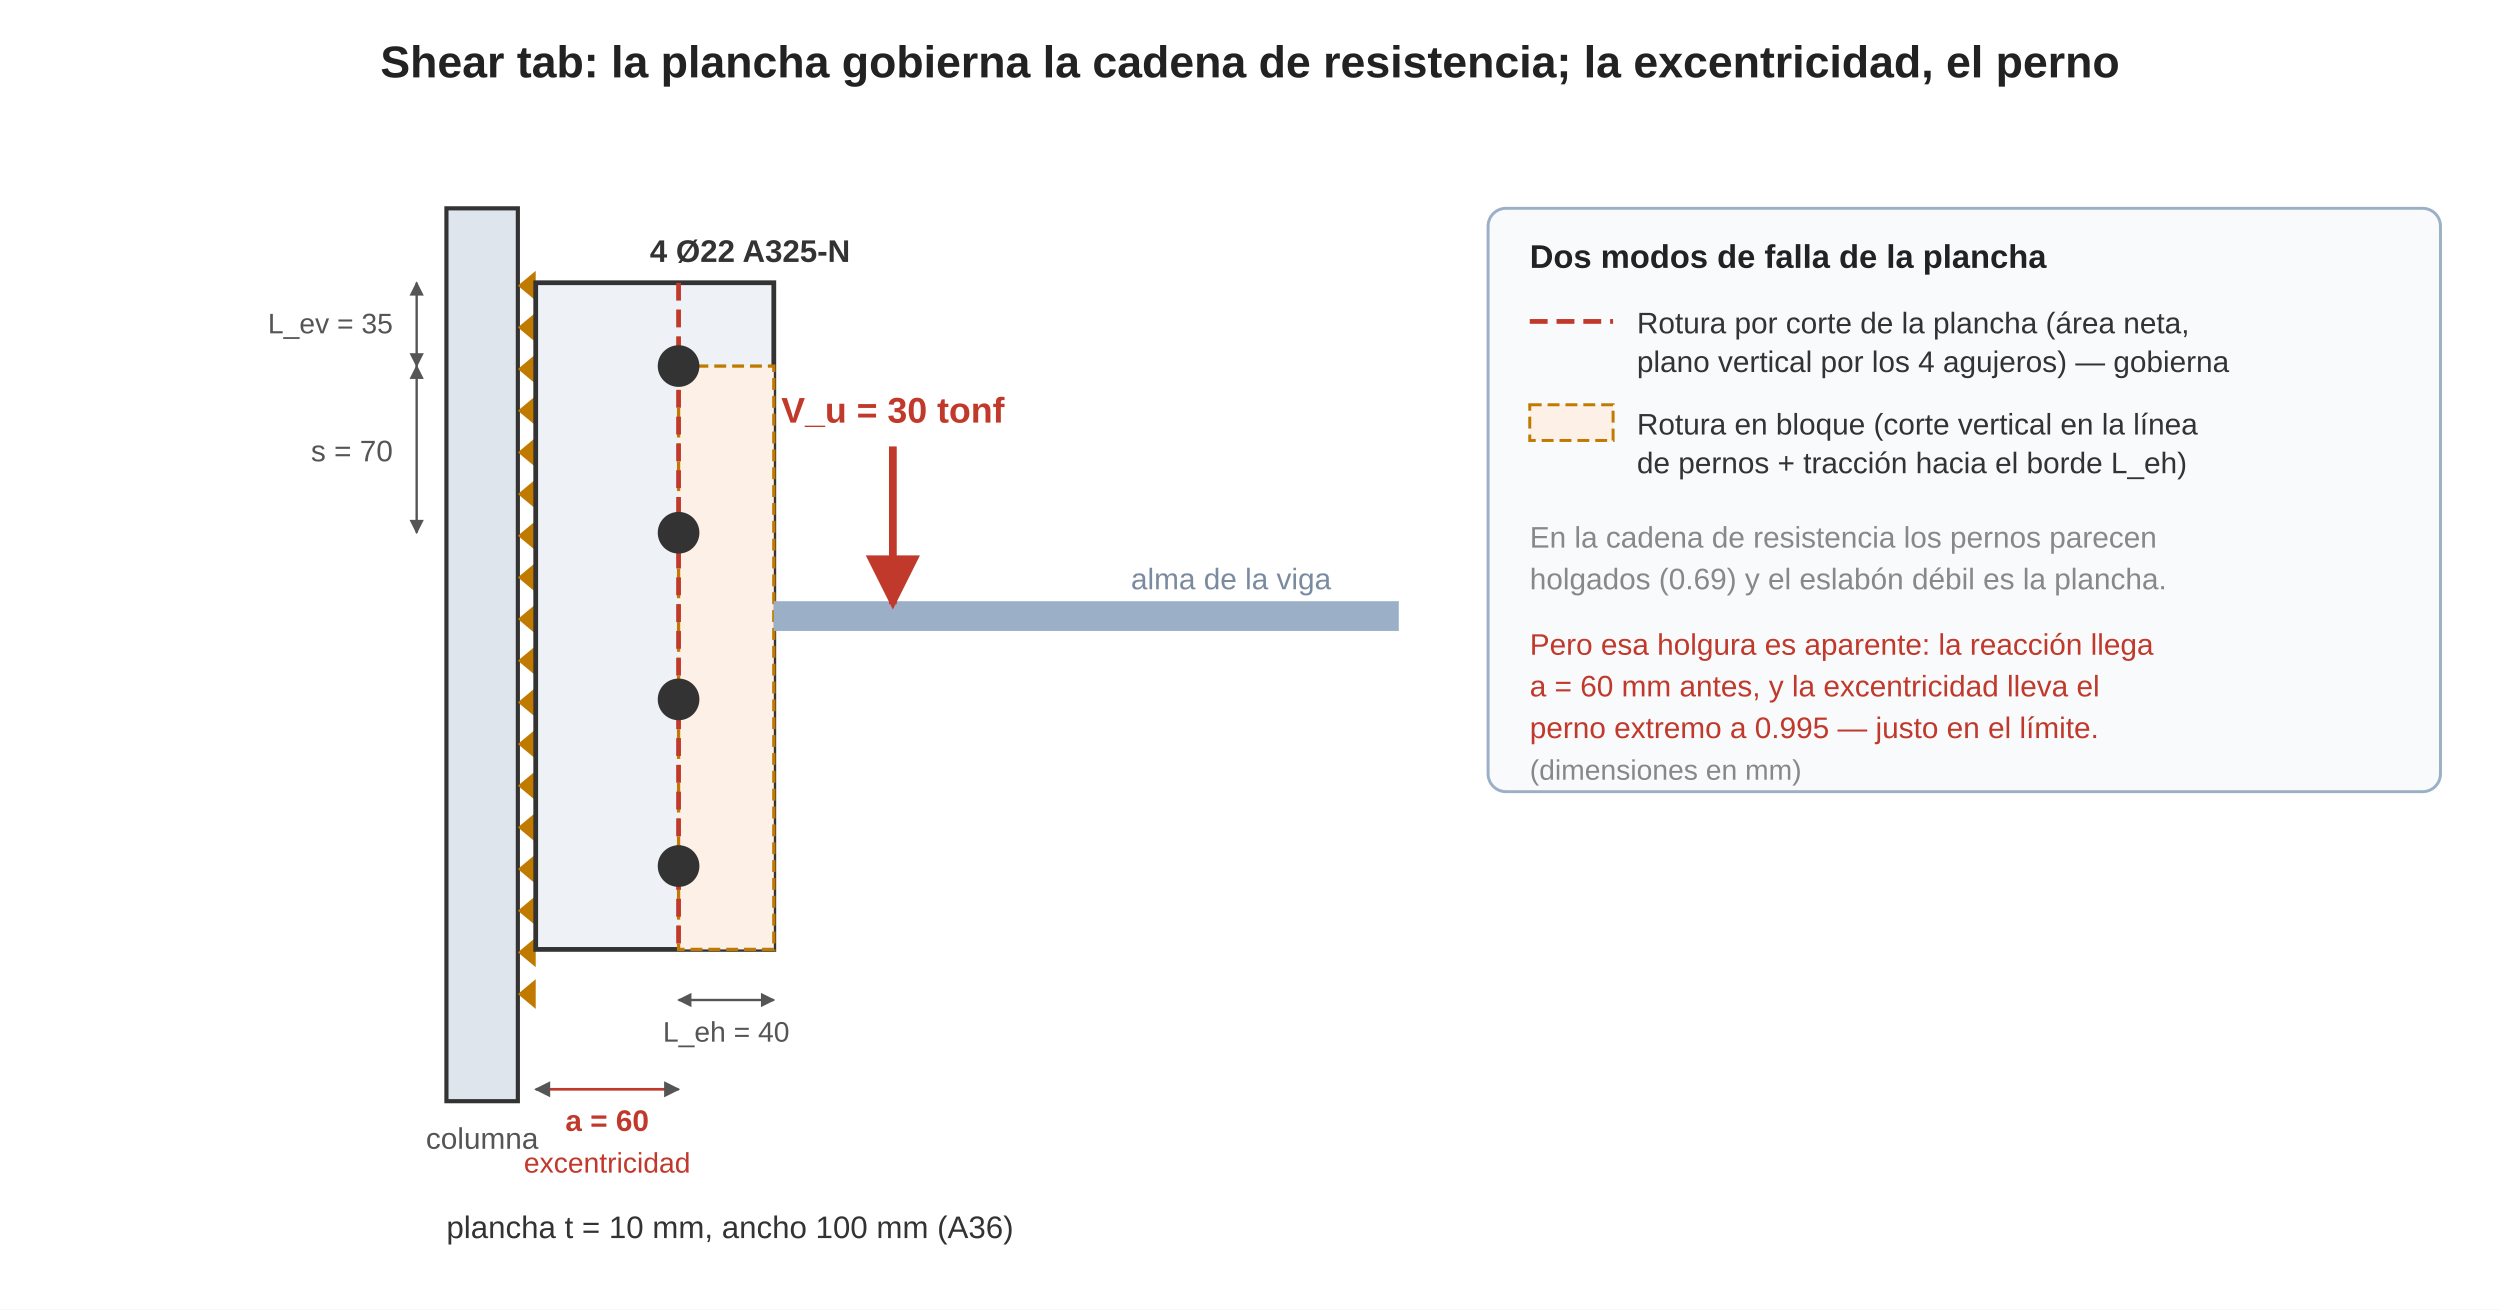
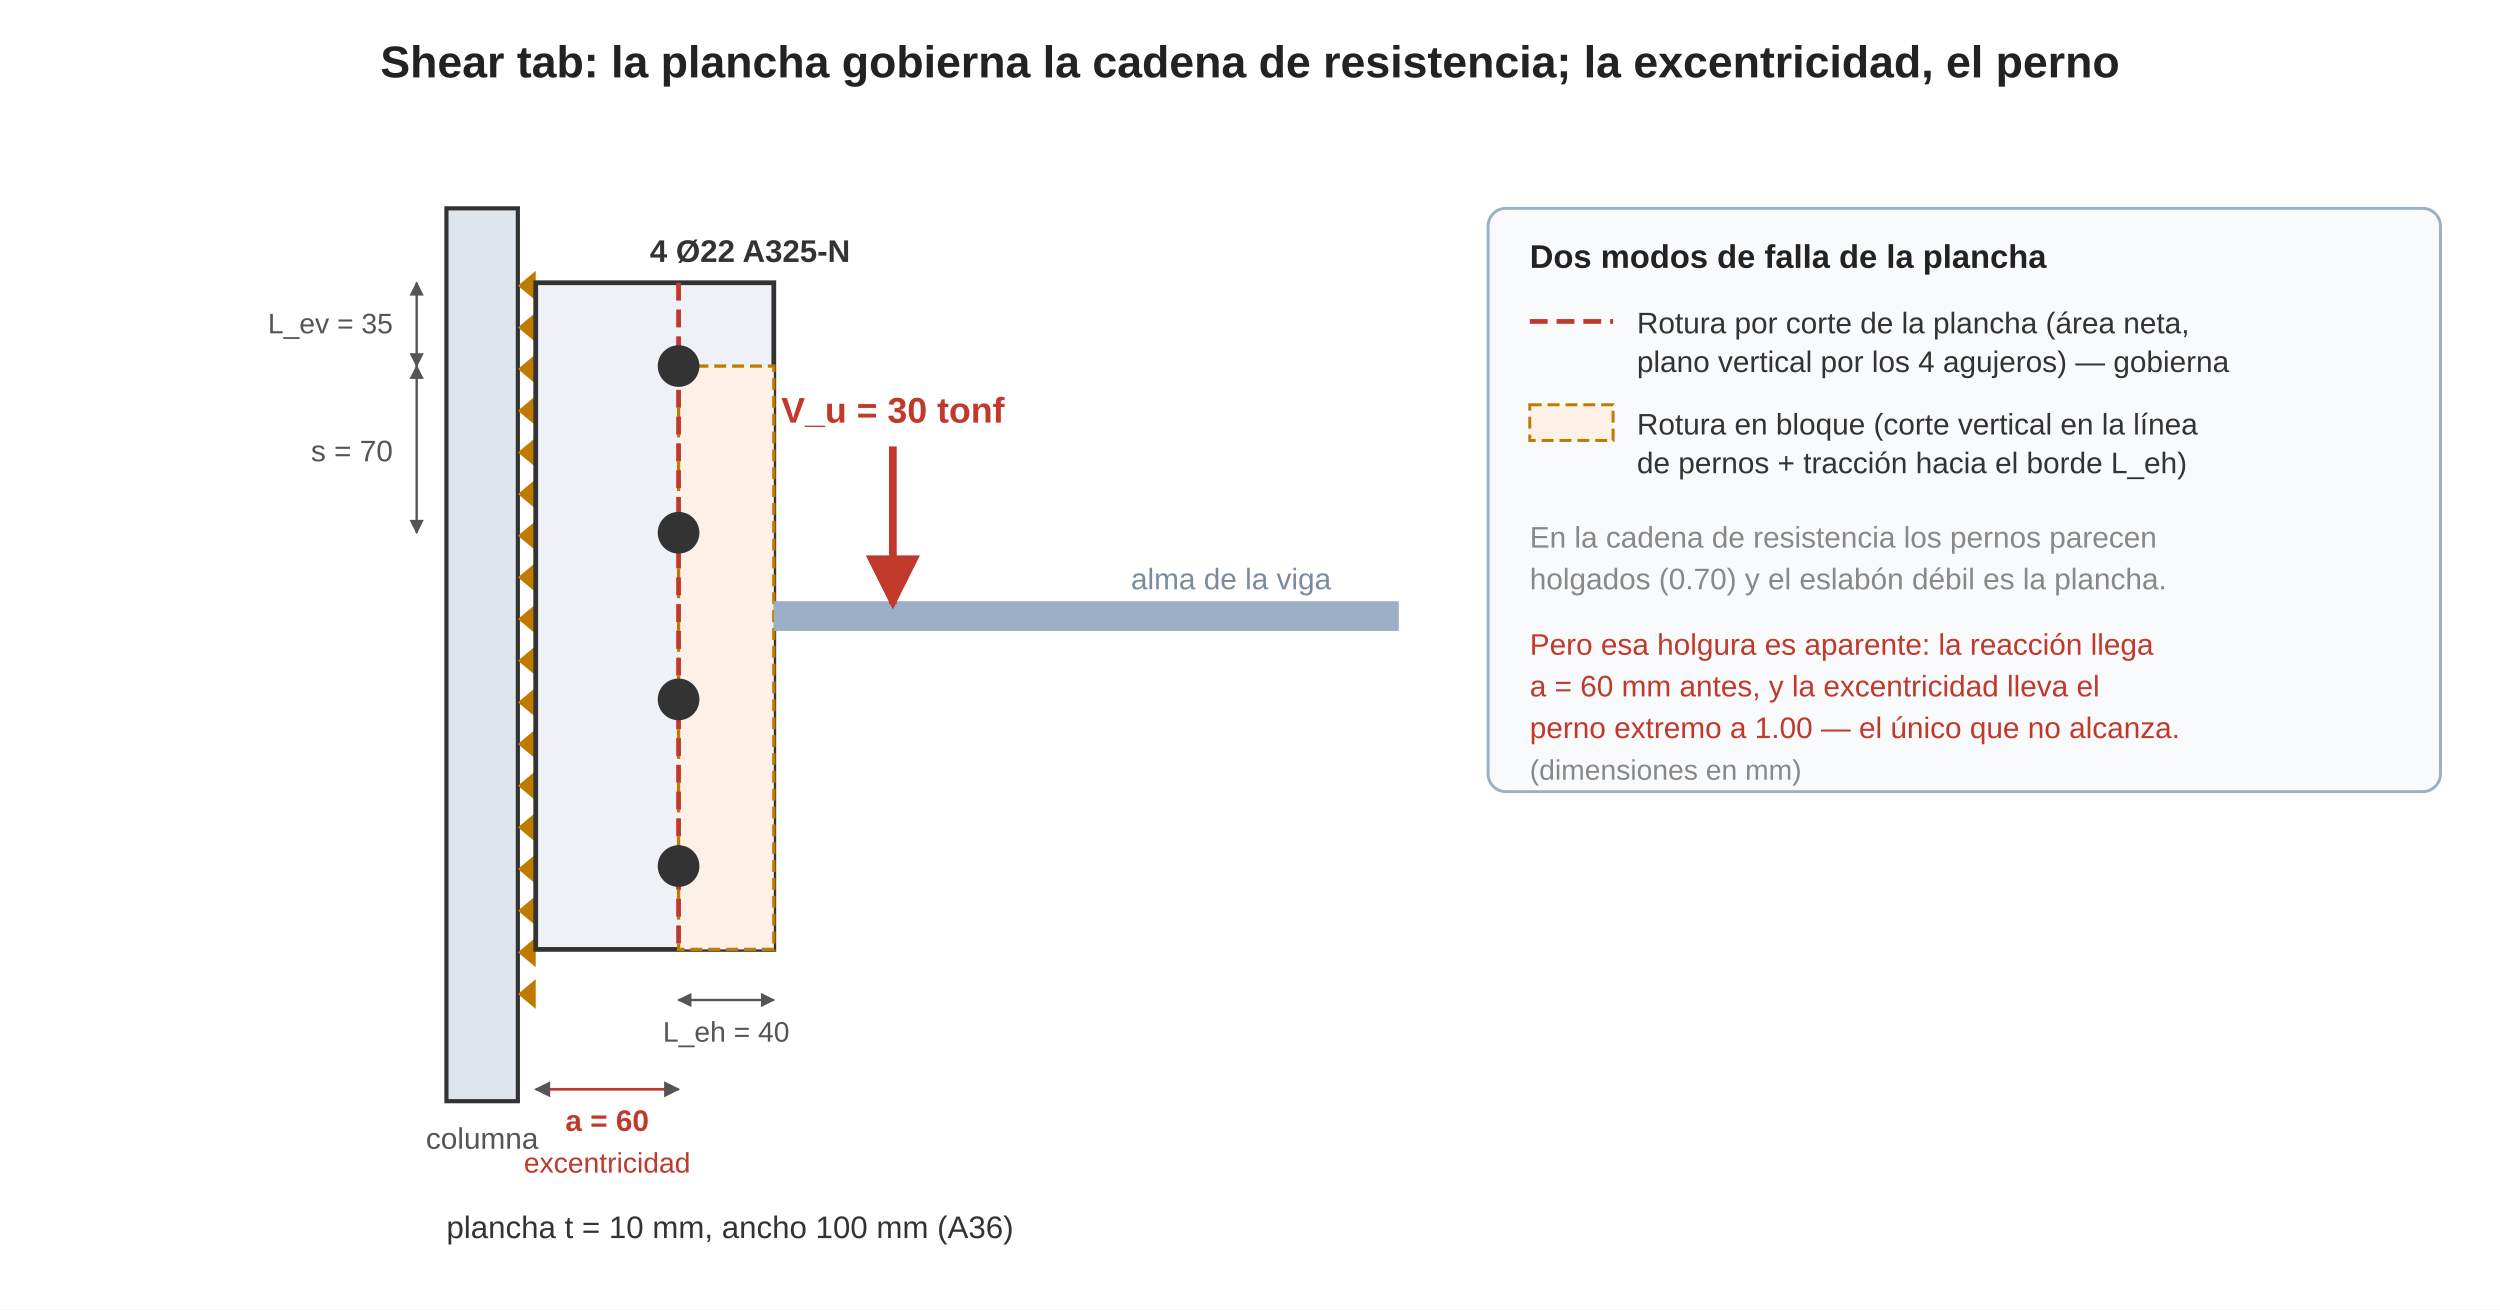
<svg xmlns="http://www.w3.org/2000/svg" viewBox="0 0 840 440" font-family="Segoe UI, Arial, sans-serif">
  <defs>
    <marker id="ae" viewBox="0 0 10 10" refX="9" refY="5" markerWidth="6" markerHeight="6" orient="auto-start-reverse">
      <path d="M0,0 L10,5 L0,10 z" fill="#555" />
    </marker>
    <marker id="fe" viewBox="0 0 10 10" refX="9" refY="5" markerWidth="7" markerHeight="7" orient="auto">
      <path d="M0,0 L10,5 L0,10 z" fill="#c0392b" />
    </marker>
  </defs>
  <rect width="840" height="440" fill="#ffffff" />
  <text x="420" y="26" font-size="15" text-anchor="middle" fill="#222" font-weight="bold">Shear tab: la plancha gobierna la cadena de resistencia; la excentricidad, el perno</text>
  <rect x="150" y="70" width="24" height="300" fill="#dfe5ec" stroke="#333" stroke-width="1.4" />
  <text x="162" y="386" font-size="10" text-anchor="middle" fill="#555">columna</text>
  <path d="M174,96 l6,-5 0,10 z M174,110 l6,-5 0,10 z M174,124 l6,-5 0,10 z M174,138 l6,-5 0,10 z M174,152 l6,-5 0,10 z M174,166 l6,-5 0,10 z M174,180 l6,-5 0,10 z M174,194 l6,-5 0,10 z M174,208 l6,-5 0,10 z M174,222 l6,-5 0,10 z M174,236 l6,-5 0,10 z M174,250 l6,-5 0,10 z M174,264 l6,-5 0,10 z M174,278 l6,-5 0,10 z M174,292 l6,-5 0,10 z M174,306 l6,-5 0,10 z M174,320 l6,-5 0,10 z M174,334 l6,-5 0,10 z" fill="#c07a00" />
  <rect x="180" y="95" width="80" height="224" fill="#eef2f7" stroke="#333" stroke-width="1.6" />
  <polygon points="228,123 260,123 260,319 228,319" fill="#fdf0e6" stroke="#c07a00" stroke-width="1.1" stroke-dasharray="4 2" />
  <line x1="228" y1="95" x2="228" y2="319" stroke="#c0392b" stroke-width="1.6" stroke-dasharray="6 3" />
  <g fill="#333">
    <circle cx="228" cy="123" r="7" />
    <circle cx="228" cy="179" r="7" />
    <circle cx="228" cy="235" r="7" />
    <circle cx="228" cy="291" r="7" />
  </g>
  <text x="252" y="88" font-size="10.5" text-anchor="middle" fill="#333" font-weight="bold">4 Ø22 A325-N</text>
  <line x1="260" y1="207" x2="470" y2="207" stroke="#9bb0c6" stroke-width="10" stroke-linecap="butt" />
  <text x="380" y="198" font-size="10" fill="#7a8ba0">alma de la viga</text>
  <line x1="300" y1="150" x2="300" y2="203" stroke="#c0392b" stroke-width="2.6" marker-end="url(#fe)" />
  <text x="300" y="142" font-size="12" text-anchor="middle" fill="#c0392b" font-weight="bold">V_u = 30 tonf</text>
  <line x1="140" y1="123" x2="140" y2="179" stroke="#555" stroke-width="0.8" marker-start="url(#ae)" marker-end="url(#ae)" />
  <text x="132" y="155" font-size="10" text-anchor="end" fill="#555">s = 70</text>
  <line x1="140" y1="95" x2="140" y2="123" stroke="#555" stroke-width="0.8" marker-start="url(#ae)" marker-end="url(#ae)" />
  <text x="132" y="112" font-size="9.5" text-anchor="end" fill="#555">L_ev = 35</text>
  <line x1="228" y1="336" x2="260" y2="336" stroke="#555" stroke-width="0.8" marker-start="url(#ae)" marker-end="url(#ae)" />
  <text x="244" y="350" font-size="9.5" text-anchor="middle" fill="#555">L_eh = 40</text>
  <line x1="180" y1="366" x2="228" y2="366" stroke="#c0392b" stroke-width="0.9" marker-start="url(#ae)" marker-end="url(#ae)" />
  <text x="204" y="380" font-size="10" text-anchor="middle" fill="#c0392b" font-weight="bold">a = 60</text>
  <text x="204" y="394" font-size="9.5" text-anchor="middle" fill="#c0392b">excentricidad</text>
  <text x="150" y="416" font-size="10.5" fill="#333">plancha t = 10 mm, ancho 100 mm (A36)</text>
  <rect x="500" y="70" width="320" height="196" rx="6" fill="#f8fafc" stroke="#9bb0c6" />
  <text x="514" y="90" font-size="11" fill="#222" font-weight="bold">Dos modos de falla de la plancha</text>
  <line x1="514" y1="108" x2="542" y2="108" stroke="#c0392b" stroke-width="1.6" stroke-dasharray="6 3" />
  <text x="550" y="112" font-size="10" fill="#333">Rotura por corte de la plancha (área neta,</text>
  <text x="550" y="125" font-size="10" fill="#333">plano vertical por los 4 agujeros) — gobierna</text>
  <rect x="514" y="136" width="28" height="12" fill="#fdf0e6" stroke="#c07a00" stroke-dasharray="4 2" />
  <text x="550" y="146" font-size="10" fill="#333">Rotura en bloque (corte vertical en la línea</text>
  <text x="550" y="159" font-size="10" fill="#333">de pernos + tracción hacia el borde L_eh)</text>
  <text x="514" y="184" font-size="10" fill="#888">En la cadena de resistencia los pernos parecen</text>
-   <text x="514" y="198" font-size="10" fill="#888">holgados (0.69) y el eslabón débil es la plancha.</text>
+   <text x="514" y="198" font-size="10" fill="#888">holgados (0.70) y el eslabón débil es la plancha.</text>
  <text x="514" y="220" font-size="10" fill="#c0392b">Pero esa holgura es aparente: la reacción llega</text>
  <text x="514" y="234" font-size="10" fill="#c0392b">a = 60 mm antes, y la excentricidad lleva el</text>
-   <text x="514" y="248" font-size="10" fill="#c0392b">perno extremo a 0.995 — justo en el límite.</text>
+   <text x="514" y="248" font-size="10" fill="#c0392b">perno extremo a 1.00 — el único que no alcanza.</text>
  <text x="514" y="262" font-size="9.5" fill="#888">(dimensiones en mm)</text>
</svg>
